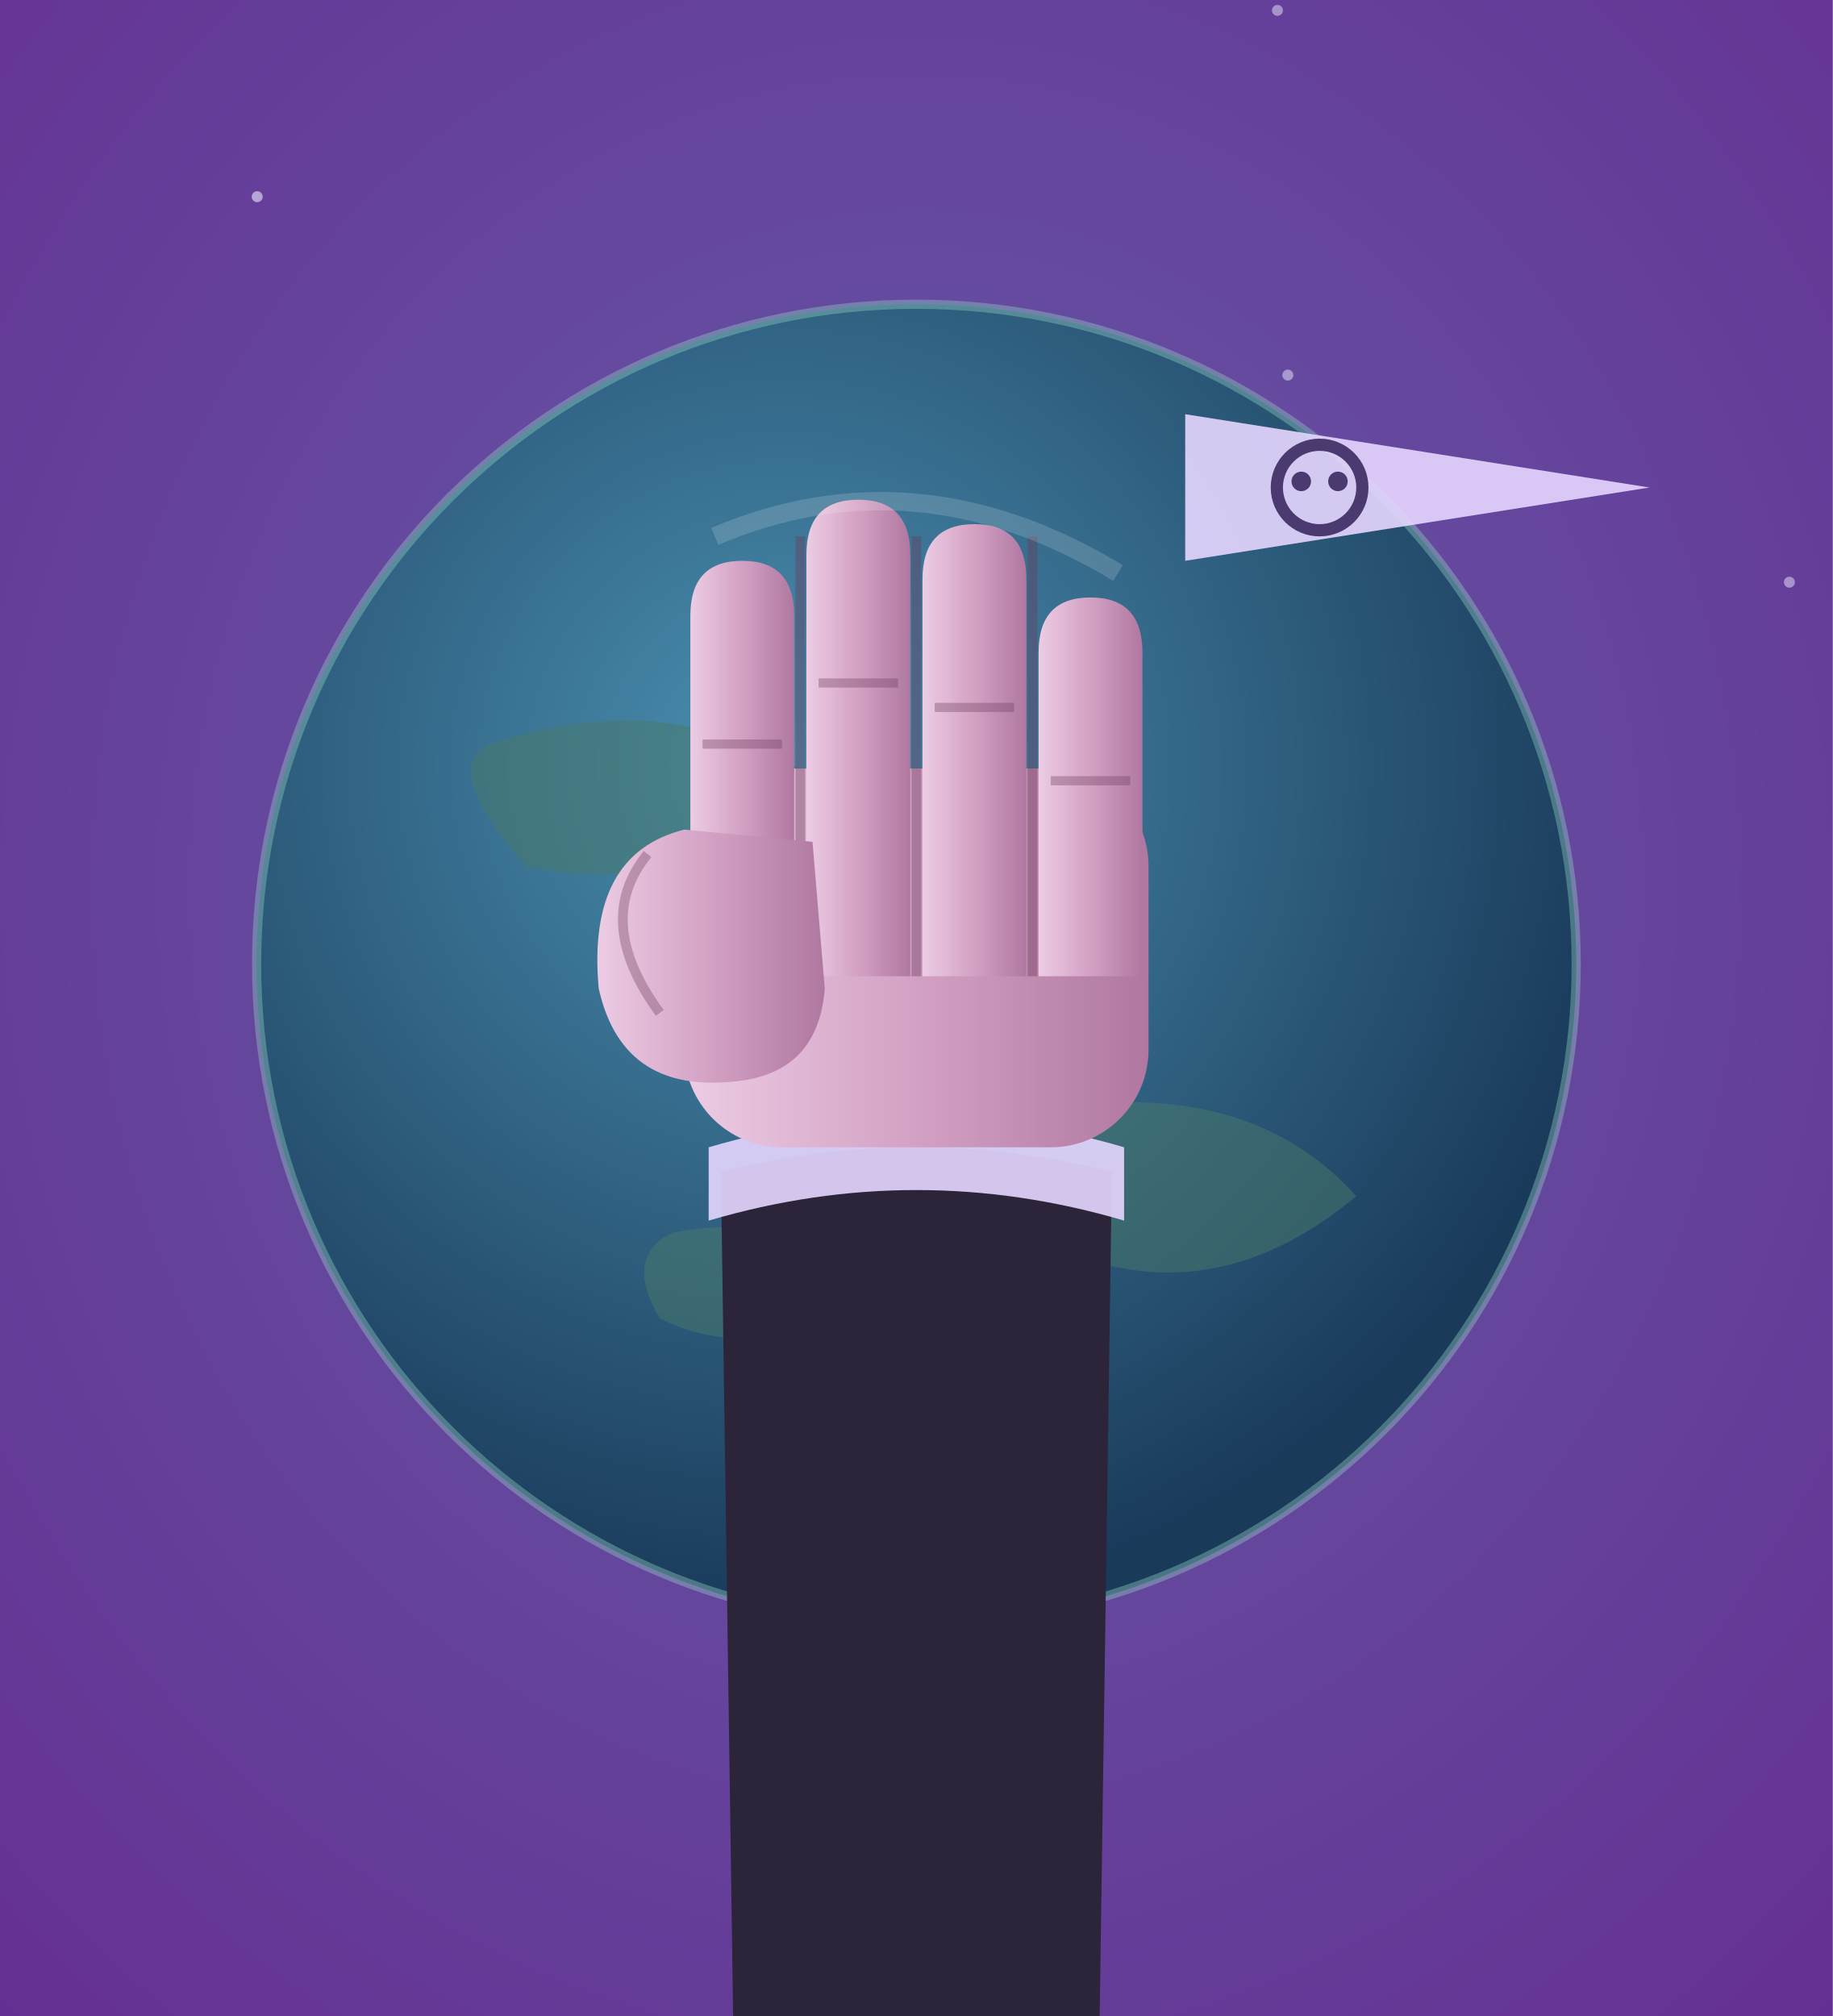
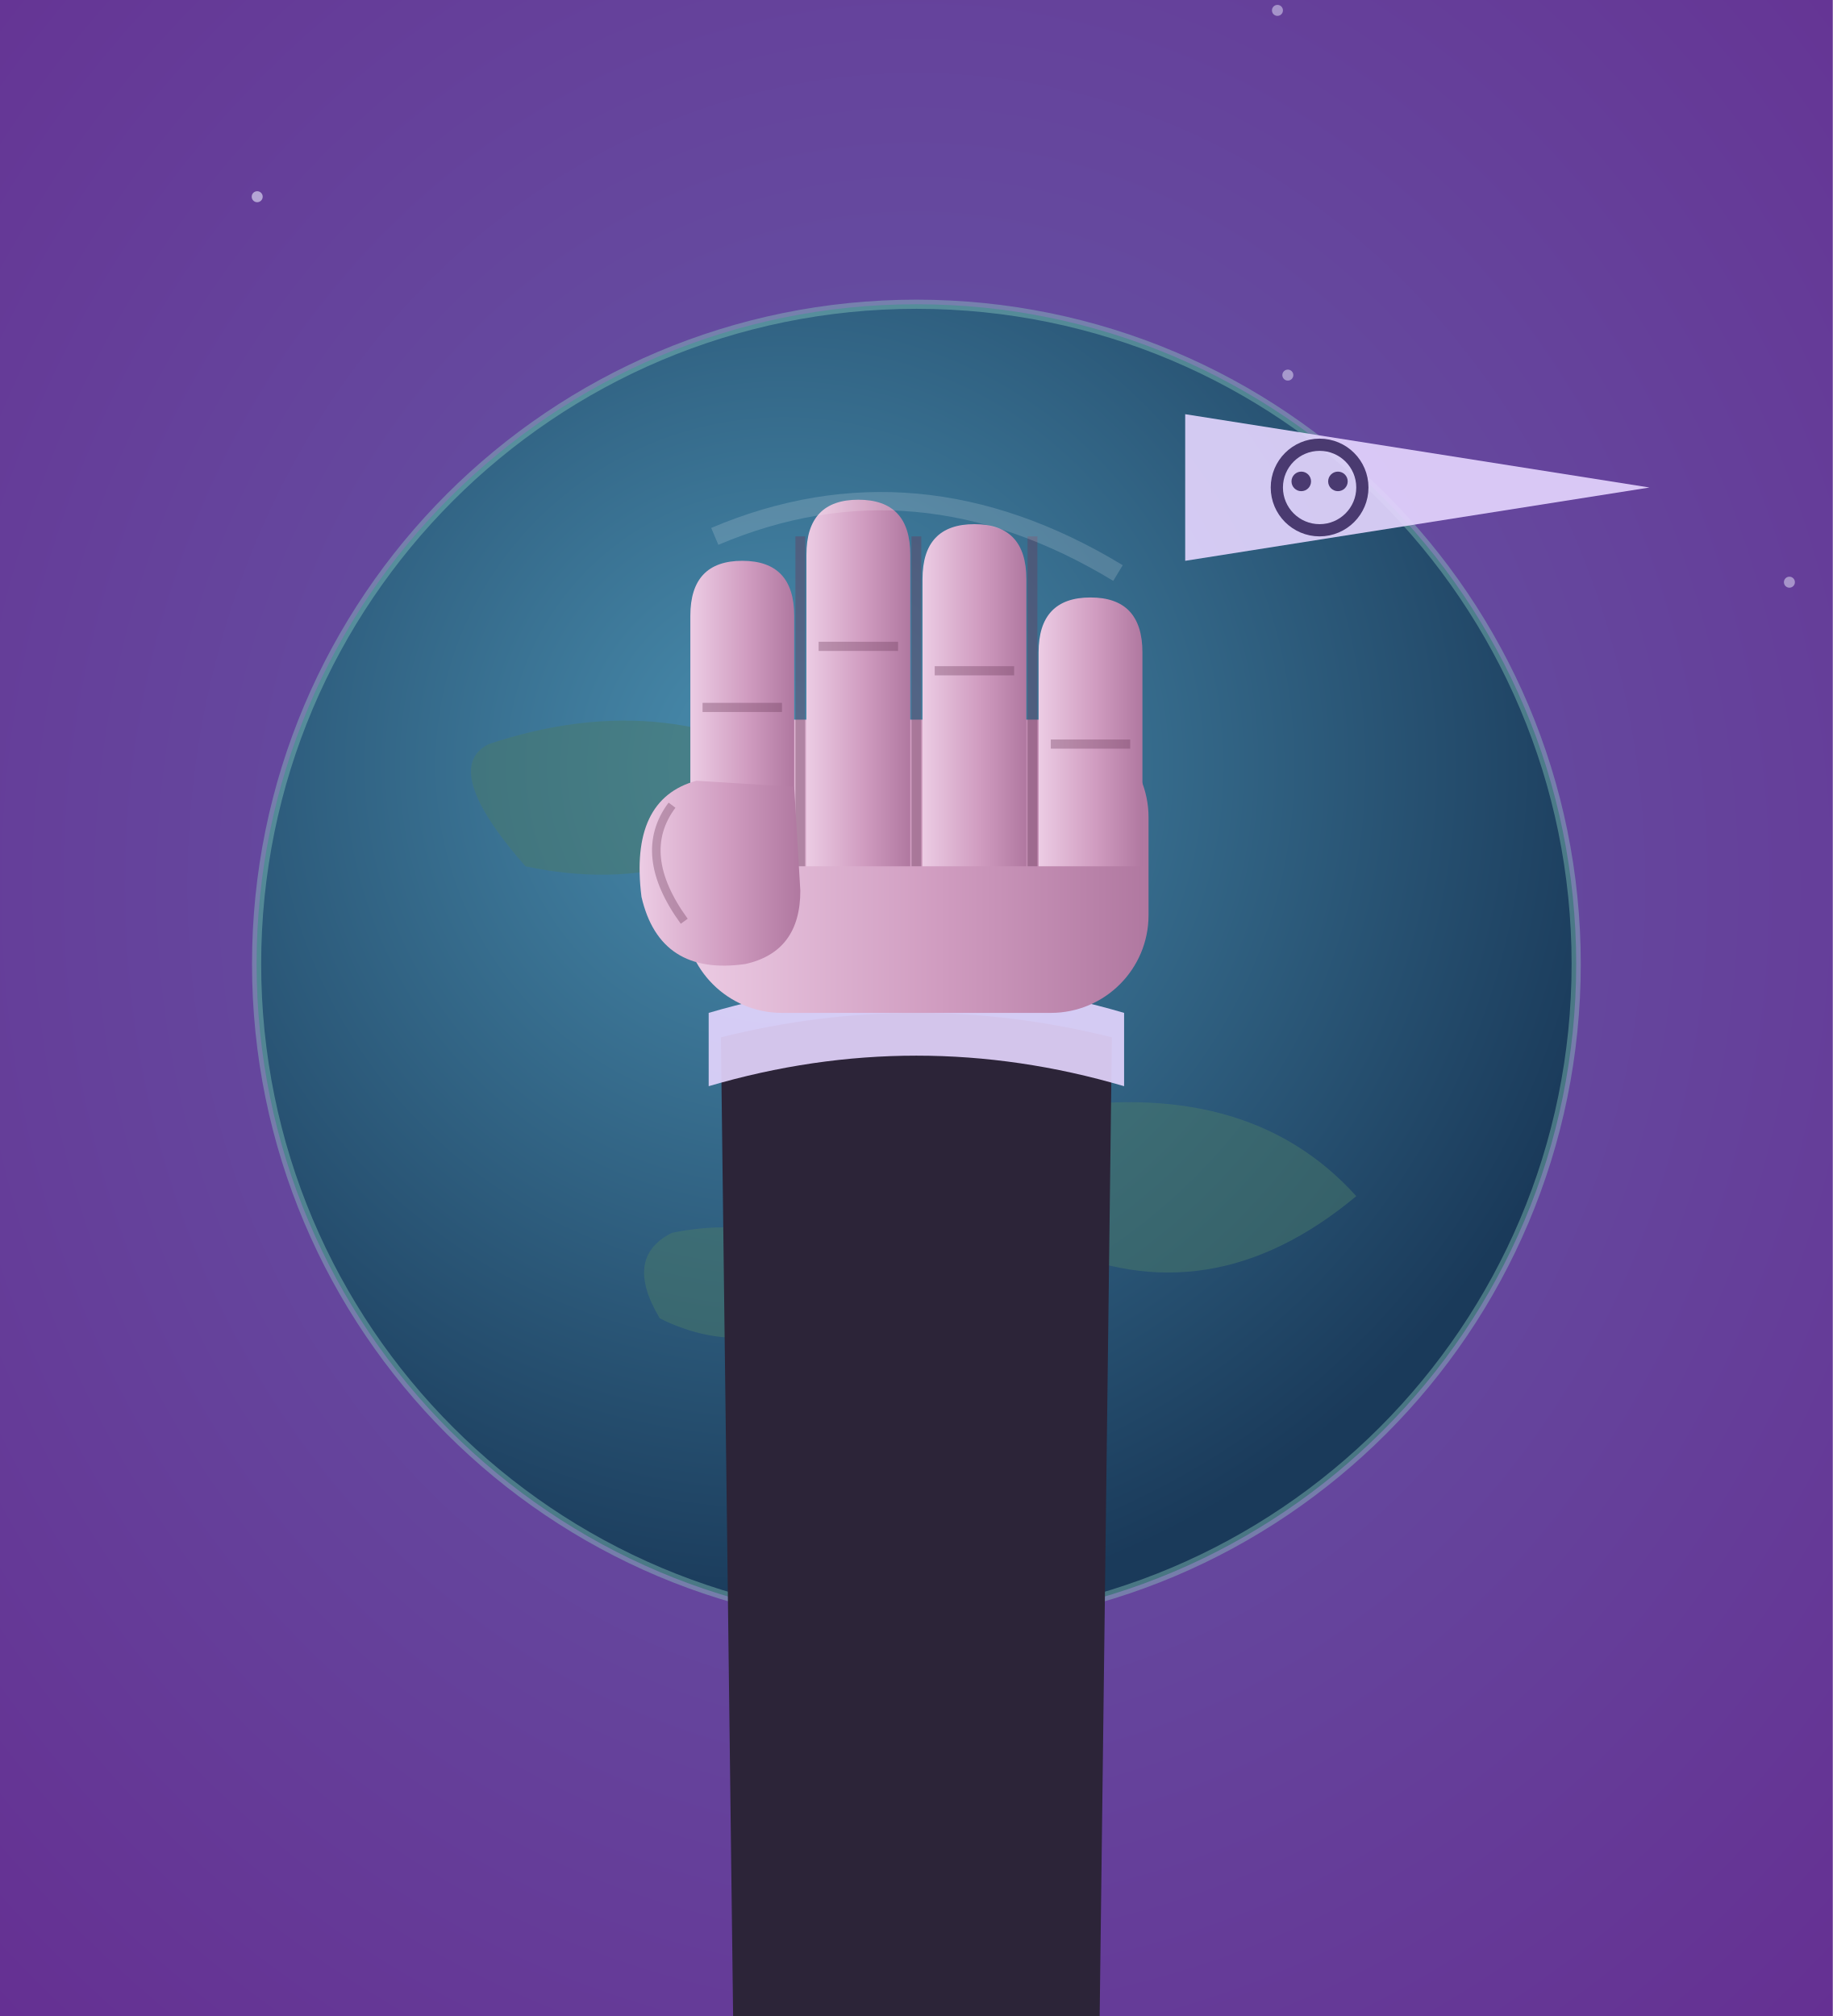
<svg xmlns="http://www.w3.org/2000/svg" viewBox="0 0 300 330" width="300" height="330">
  <defs>
    <radialGradient id="hw2-bg" cx="50%" cy="44%" r="80%">
      <stop offset="0%" stop-color="#655ca8" />
      <stop offset="100%" stop-color="#652d91" />
    </radialGradient>
    <linearGradient id="hw2-fist" x1="0" y1="0" x2="1" y2="0">
      <stop offset="0%" stop-color="#eccce4" />
      <stop offset="55%" stop-color="#d09cc0" />
      <stop offset="100%" stop-color="#b078a0" />
    </linearGradient>
    <radialGradient id="hw2-globe" cx="40%" cy="35%" r="65%">
      <stop offset="0%" stop-color="#4a8fb0" />
      <stop offset="100%" stop-color="#1a3a5a" />
    </radialGradient>
  </defs>
  <rect width="300" height="330" fill="url(#hw2-bg)" />
  <circle cx="71.7" cy="154.8" r="0.9" fill="#eef0ff" opacity="0.57" />
  <circle cx="99.2" cy="72.7" r="1.8" fill="#eef0ff" opacity="0.47" />
  <circle cx="84.8" cy="197.0" r="0.9" fill="#eef0ff" opacity="0.34" />
  <circle cx="246.9" cy="132.6" r="0.9" fill="#eef0ff" opacity="0.31" />
  <circle cx="292.9" cy="95.3" r="0.9" fill="#eef0ff" opacity="0.48" />
  <circle cx="85.8" cy="215.5" r="0.9" fill="#eef0ff" opacity="0.61" />
  <circle cx="210.8" cy="61.4" r="0.9" fill="#eef0ff" opacity="0.48" />
  <circle cx="42.1" cy="32.2" r="0.9" fill="#eef0ff" opacity="0.58" />
  <circle cx="209.1" cy="1.7" r="0.9" fill="#eef0ff" opacity="0.47" />
  <circle cx="163.7" cy="161.3" r="0.9" fill="#eef0ff" opacity="0.48" />
  <circle cx="150" cy="157.8" r="108" fill="url(#hw2-globe)" />
  <g opacity="0.5" fill="#4a7a6a">
    <path d="M80,121.8 q30,-10 54,6 q-20,20 -48,14 q-14,-16 -6,-20 z" />
    <path d="M170,181.8 q34,-6 52,14 q-24,20 -50,8 q-10,-16 -2,-22 z" />
    <path d="M110,201.8 q20,-4 30,10 q-16,12 -32,4 q-6,-10 2,-14 z" />
  </g>
  <circle cx="150" cy="157.8" r="108" fill="none" stroke="#8fd0c0" stroke-width="1.5" opacity="0.4" />
  <path d="M194,67.8 L270,79.8 L194,91.8 Z" fill="#e6d6ff" opacity="0.9" />
  <circle cx="216" cy="79.8" r="7" fill="none" stroke="#4a3a70" stroke-width="2" />
  <circle cx="213" cy="78.8" r="1.6" fill="#4a3a70" />
  <circle cx="219" cy="78.8" r="1.6" fill="#4a3a70" />
-   <path d="M120,330 L118,191.8 Q150,183.8 182,191.8 L180,330 Z" fill="#2c2438" />
-   <path d="M116,187.8 Q150,177.8 184,187.8 L184,199.8 Q150,189.8 116,199.8 Z" fill="#e6d6ff" opacity="0.9" />
-   <rect x="112" y="125.8" width="76" height="62" rx="16" fill="url(#hw2-fist)" />
-   <path d="M113,159.8 L113,100.8 Q113,91.8 121.5,91.8 Q130,91.8 130,100.8 L130,159.8 Z" fill="url(#hw2-fist)" />
-   <line x1="115" y1="121.8" x2="128" y2="121.8" stroke="#6a3a5a" stroke-width="1.5" opacity="0.35" />
-   <path d="M132,159.8 L132,90.8 Q132,81.8 140.5,81.8 Q149,81.8 149,90.8 L149,159.8 Z" fill="url(#hw2-fist)" />
-   <line x1="134" y1="111.8" x2="147" y2="111.8" stroke="#6a3a5a" stroke-width="1.5" opacity="0.35" />
-   <path d="M151,159.8 L151,94.8 Q151,85.8 159.5,85.8 Q168,85.8 168,94.8 L168,159.8 Z" fill="url(#hw2-fist)" />
-   <line x1="153" y1="115.8" x2="166" y2="115.8" stroke="#6a3a5a" stroke-width="1.5" opacity="0.35" />
-   <path d="M170,159.8 L170,106.8 Q170,97.8 178.5,97.8 Q187,97.8 187,106.8 L187,159.8 Z" fill="url(#hw2-fist)" />
-   <line x1="172" y1="127.8" x2="185" y2="127.8" stroke="#6a3a5a" stroke-width="1.5" opacity="0.35" />
-   <line x1="131.0" y1="87.8" x2="131.0" y2="159.8" stroke="#6a3a5a" stroke-width="1.6" opacity="0.4" />
-   <line x1="150.0" y1="87.8" x2="150.0" y2="159.8" stroke="#6a3a5a" stroke-width="1.6" opacity="0.4" />
-   <line x1="169.0" y1="87.8" x2="169.0" y2="159.8" stroke="#6a3a5a" stroke-width="1.6" opacity="0.4" />
-   <path d="M112,135.8 q-16,4 -14,26 q4,18 24,15 q12,-2 13,-15 l-2,-24 z" fill="url(#hw2-fist)" />
-   <path d="M106,139.8 q-9,11 2,26" stroke="#6a3a5a" stroke-width="1.6" opacity="0.35" fill="none" />
+   <path d="M120,330 L118,169.8 Q150,161.8 182,169.8 L180,330 Z" fill="#2c2438" />
+   <path d="M116,165.8 Q150,155.8 184,165.8 L184,177.8 Q150,167.8 116,177.8 Z" fill="#e6d6ff" opacity="0.9" />
+   <rect x="112" y="117.8" width="76" height="48" rx="16" fill="url(#hw2-fist)" />
+   <path d="M113,141.8 L113,100.8 Q113,91.8 121.5,91.8 Q130,91.8 130,100.8 L130,141.8 Z" fill="url(#hw2-fist)" />
+   <line x1="115" y1="115.8" x2="128" y2="115.8" stroke="#6a3a5a" stroke-width="1.5" opacity="0.35" />
+   <path d="M132,141.8 L132,90.8 Q132,81.8 140.5,81.8 Q149,81.8 149,90.8 L149,141.8 Z" fill="url(#hw2-fist)" />
+   <line x1="134" y1="105.8" x2="147" y2="105.8" stroke="#6a3a5a" stroke-width="1.5" opacity="0.35" />
+   <path d="M151,141.8 L151,94.8 Q151,85.8 159.5,85.8 Q168,85.8 168,94.8 L168,141.8 Z" fill="url(#hw2-fist)" />
+   <line x1="153" y1="109.8" x2="166" y2="109.8" stroke="#6a3a5a" stroke-width="1.5" opacity="0.35" />
+   <path d="M170,141.8 L170,106.8 Q170,97.8 178.5,97.8 Q187,97.8 187,106.8 L187,141.8 Z" fill="url(#hw2-fist)" />
+   <line x1="172" y1="121.8" x2="185" y2="121.8" stroke="#6a3a5a" stroke-width="1.5" opacity="0.35" />
+   <line x1="131.0" y1="87.8" x2="131.0" y2="141.8" stroke="#6a3a5a" stroke-width="1.6" opacity="0.4" />
+   <line x1="150.0" y1="87.8" x2="150.0" y2="141.8" stroke="#6a3a5a" stroke-width="1.6" opacity="0.4" />
+   <line x1="169.0" y1="87.8" x2="169.0" y2="141.8" stroke="#6a3a5a" stroke-width="1.6" opacity="0.4" />
+   <path d="M114,127.8 q-11,3 -9,19 q3,13 17,11 q9,-2 9,-12 l-1,-17 z" fill="url(#hw2-fist)" />
+   <path d="M110,131.8 q-6,8 2,19" stroke="#6a3a5a" stroke-width="1.4" opacity="0.35" fill="none" />
  <path d="M117,87.8 Q150,73.8 183,93.8" stroke="#fff" stroke-width="3" opacity="0.16" fill="none" />
</svg>
